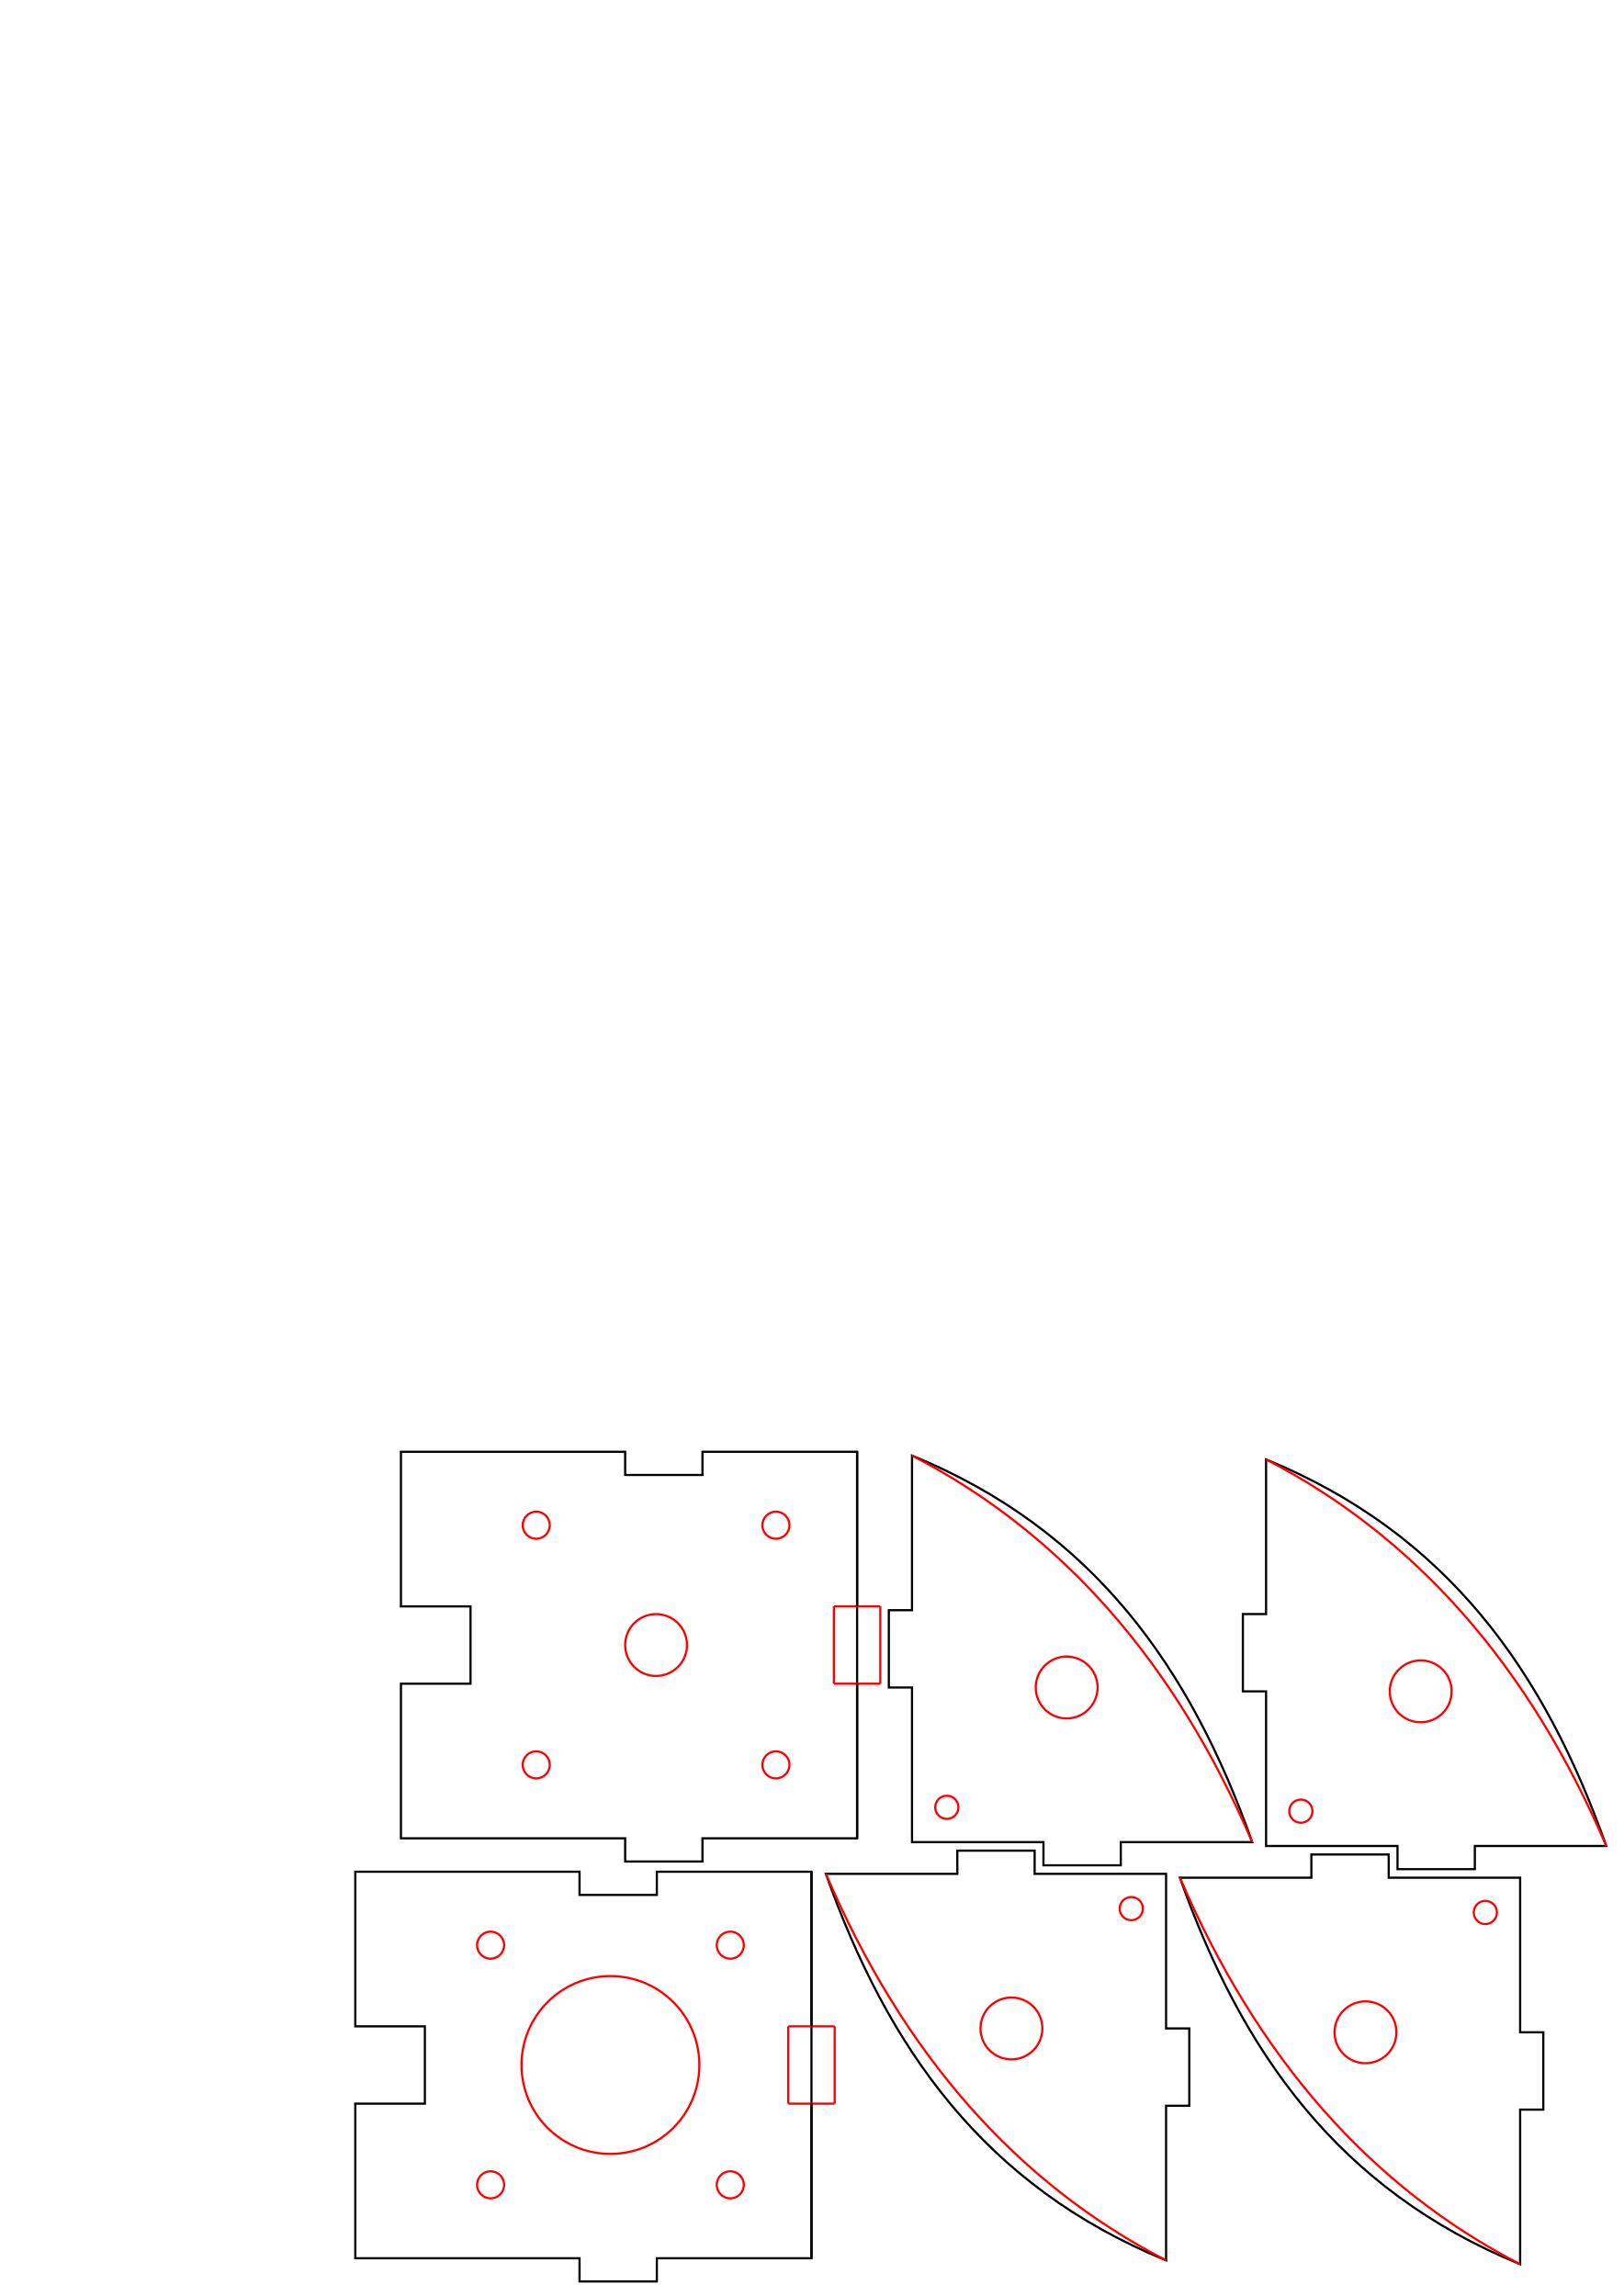
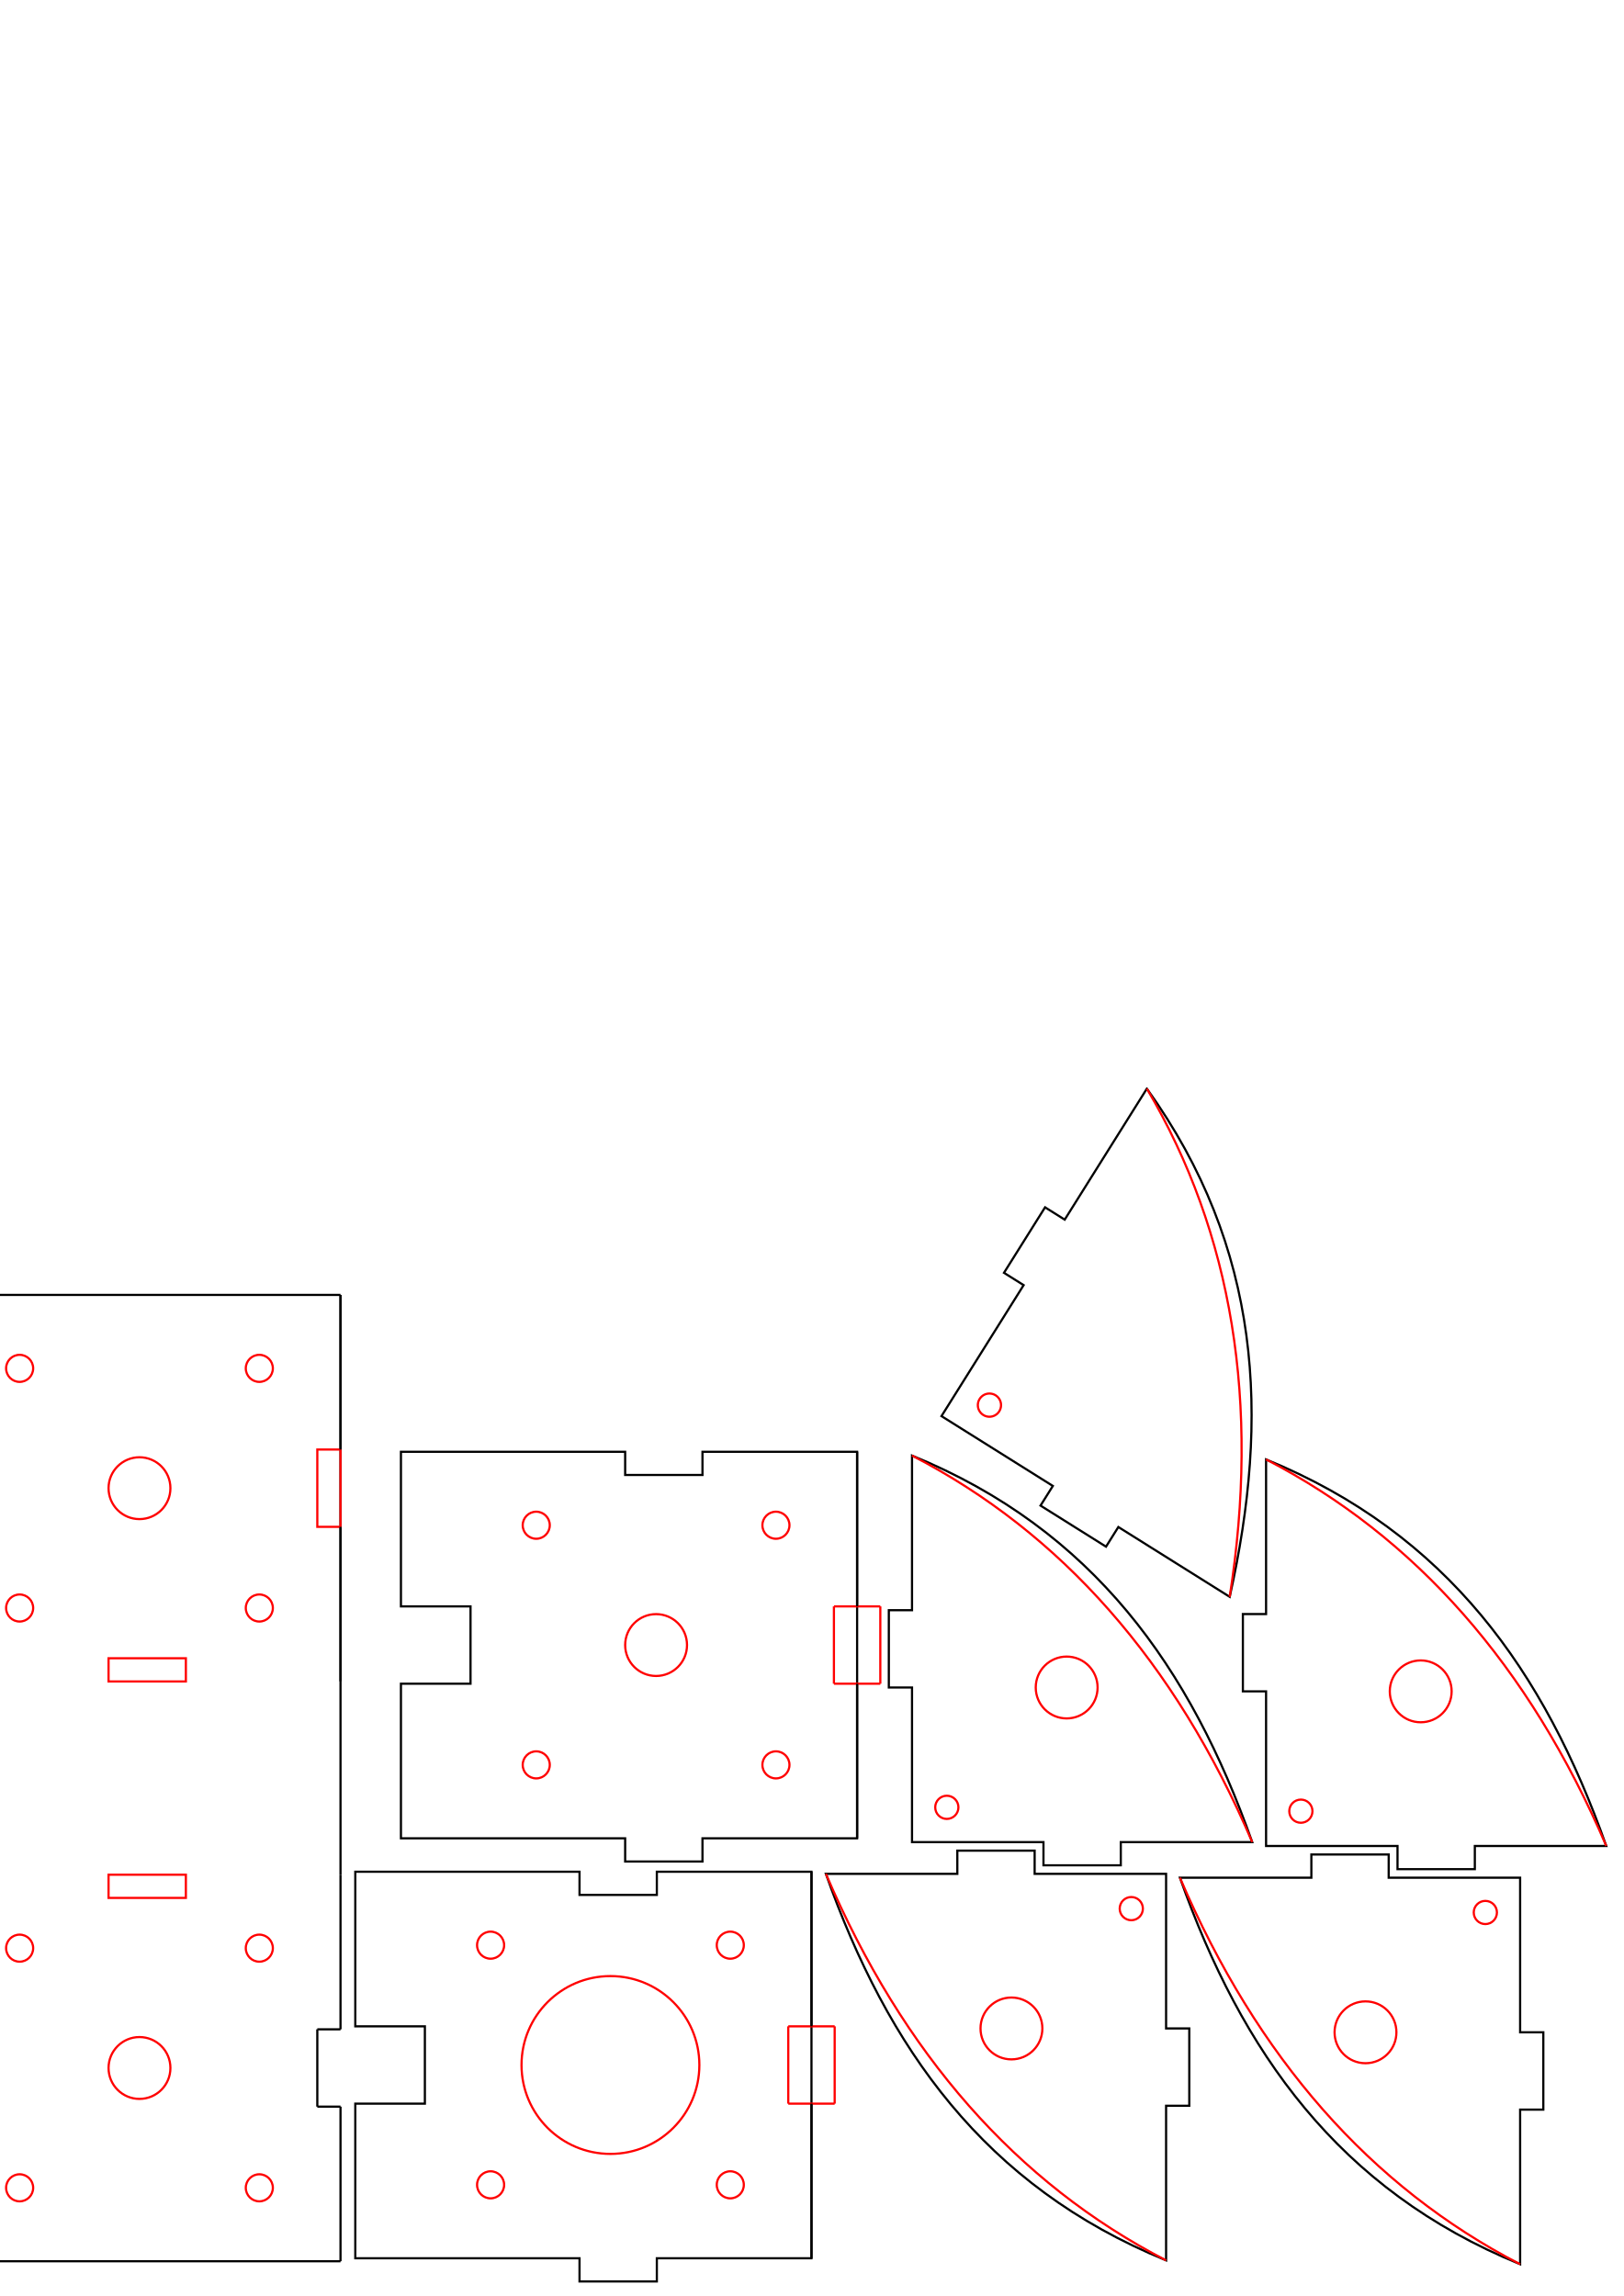
<svg xmlns="http://www.w3.org/2000/svg" width="210mm" height="297mm" viewBox="0 0 744.094 1052.362" id="svg2" version="1.1">
  <defs id="defs4">
    <marker orient="auto" id="DistanceX" style="overflow:visible" refX="0.0" refY="0.0">
      <path id="path3343" d="M 3,-3 L -3,3 M 0,-5 L  0,5" style="stroke:#000000; stroke-width:0.5" />
    </marker>
    <pattern id="Hatch" x="0" y="0" patternUnits="userSpaceOnUse" width="8" height="8">
      <path id="path3346" d="M8 4 l-4,4" stroke-width="0.25" stroke="#000000" linecap="square" />
      <path id="path3348" d="M6 2 l-4,4" stroke-width="0.25" stroke="#000000" linecap="square" />
      <path id="path3350" d="M4 0 l-4,4" stroke-width="0.25" stroke="#000000" linecap="square" />
    </pattern>
    <symbol id="*MODEL_SPACE" />
    <symbol id="*PAPER_SPACE" />
    <marker orient="auto" id="DistanceX-5" style="overflow:visible" refX="0.0" refY="0.0">
      <path id="path3436" d="M 3,-3 L -3,3 M 0,-5 L  0,5" style="stroke:#000000; stroke-width:0.5" />
    </marker>
    <pattern id="Hatch-2" x="0" y="0" patternUnits="userSpaceOnUse" width="8" height="8">
      <path id="path3439" d="M8 4 l-4,4" stroke-width="0.25" stroke="#000000" linecap="square" />
      <path id="path3441" d="M6 2 l-4,4" stroke-width="0.25" stroke="#000000" linecap="square" />
      <path id="path3443" d="M4 0 l-4,4" stroke-width="0.25" stroke="#000000" linecap="square" />
    </pattern>
    <symbol id="*MODEL_SPACE-2" />
    <symbol id="*PAPER_SPACE-7" />
    <marker orient="auto" id="DistanceX-53" style="overflow:visible" refX="0.0" refY="0.0">
      <path id="path3529" d="M 3,-3 L -3,3 M 0,-5 L  0,5" style="stroke:#000000; stroke-width:0.5" />
    </marker>
    <pattern id="Hatch-8" x="0" y="0" patternUnits="userSpaceOnUse" width="8" height="8">
      <path id="path3532" d="M8 4 l-4,4" stroke-width="0.25" stroke="#000000" linecap="square" />
      <path id="path3534" d="M6 2 l-4,4" stroke-width="0.25" stroke="#000000" linecap="square" />
      <path id="path3536" d="M4 0 l-4,4" stroke-width="0.25" stroke="#000000" linecap="square" />
    </pattern>
    <symbol id="*MODEL_SPACE-29" />
    <symbol id="*PAPER_SPACE-8" />
+     <marker orient="auto" id="DistanceX-8" style="overflow:visible" refX="0.0" refY="0.0">
+       <path id="path3407" d="M 3,-3 L -3,3 M 0,-5 L  0,5" style="stroke:#000000; stroke-width:0.5" />
+     </marker>
+     <pattern id="Hatch-4" x="0" y="0" patternUnits="userSpaceOnUse" width="8" height="8">
+       <path id="path3410" d="M8 4 l-4,4" stroke-width="0.25" stroke="#000000" linecap="square" />
+       <path id="path3412" d="M6 2 l-4,4" stroke-width="0.25" stroke="#000000" linecap="square" />
+       <path id="path3414" d="M4 0 l-4,4" stroke-width="0.25" stroke="#000000" linecap="square" />
+     </pattern>
+     <symbol id="*MODEL_SPACE-8" />
+     <symbol id="*PAPER_SPACE-6" />
+     <marker orient="auto" id="DistanceX-3" style="overflow:visible" refX="0.0" refY="0.0">
+       <path id="path3455-9" d="M 3,-3 L -3,3 M 0,-5 L  0,5" style="stroke:#000000; stroke-width:0.5" />
+     </marker>
+     <pattern id="Hatch-3" x="0" y="0" patternUnits="userSpaceOnUse" width="8" height="8">
+       <path id="path3458" d="M8 4 l-4,4" stroke-width="0.25" stroke="#000000" linecap="square" />
+       <path id="path3460" d="M6 2 l-4,4" stroke-width="0.25" stroke="#000000" linecap="square" />
+       <path id="path3462" d="M4 0 l-4,4" stroke-width="0.25" stroke="#000000" linecap="square" />
+     </pattern>
+     <symbol id="*MODEL_SPACE-83" />
+     <symbol id="*PAPER_SPACE-5" />
  </defs>
  <g id="layer1">
-     <g id="g3354" transform="translate(183.7361,-209.7786)">
-       <path style="fill:none;stroke:#000000" d="m 325.158,556.322 0,70.865 31.889,0 0,35.434 -31.889,0 0,70.865 102.756,0 0,10.631 35.432,0 0,-10.631 70.867,0 0,-177.164 -70.867,0 0,10.629 -35.432,0 0,-10.629 -102.756,0 z" transform="translate(-325.1575,318.8751)" id="path3356" />
-       <path id="path3358" d="m 131.102,963.78 a 14.173,14.173 0 1 0 -28.346,0 14.173,14.173 0 1 0 28.346,0 z" style="fill:none;stroke:#ff0000" />
-       <path id="path3360" d="m 178.051,1018.701 a 6.201,6.201 0 1 0 -12.402,0 6.201,6.201 0 1 0 12.402,0 z" style="fill:none;stroke:#ff0000" />
-       <path id="path3362" d="m 178.051,908.858 a 6.201,6.201 0 1 0 -12.402,0 6.201,6.201 0 1 0 12.402,0 z" style="fill:none;stroke:#ff0000" />
-       <path id="path3364" d="m 68.209,908.858 a 6.201,6.201 0 1 0 -12.402,0 6.201,6.201 0 1 0 12.402,0 z" style="fill:none;stroke:#ff0000" />
-       <path id="path3366" d="m 68.209,1018.701 a 6.201,6.201 0 1 0 -12.402,0 6.201,6.201 0 1 0 12.402,0 z" style="fill:none;stroke:#ff0000" />
-       <path id="path3368" d="m 219.685,946.063 -21.26,0" style="fill:none;stroke:#ff0000" />
-       <path id="path3370" d="m 198.425,946.063 0,35.433" style="fill:none;stroke:#ff0000" />
-       <path id="path3372" d="m 198.425,981.496 21.26,0" style="fill:none;stroke:#ff0000" />
-       <path id="path3374" d="m 219.685,981.496 0,-35.433" style="fill:none;stroke:#ff0000" />
-       <path id="path3384" d="m 209.055,875.197 0,70.866" style="fill:none;stroke:#000000" />
-       <path id="path3386" d="m 209.055,1052.362 0,-70.866" style="fill:none;stroke:#000000" />
-     </g>
-     <g id="g3447" transform="translate(162.8188,-17.29787)">
-       <path style="fill:none;stroke:#000000" d="m 324.443,772.035 0,70.867 31.889,0 0,35.434 -31.889,0 0,70.865 102.756,0 0,10.631 35.434,0 0,-10.631 70.865,0 0,-177.166 -70.865,0 0,10.631 -35.434,0 0,-10.631 -102.756,0 z" transform="translate(-324.4432,103.1608)" id="path3449" />
-       <path id="path3451" d="m 157.677,963.78 a 40.748,40.748 0 1 0 -81.496,0 40.748,40.748 0 1 0 81.496,0 z" style="fill:none;stroke:#ff0000" />
-       <path id="path3453" d="m 178.051,1018.701 a 6.201,6.201 0 1 0 -12.402,0 6.201,6.201 0 1 0 12.402,0 z" style="fill:none;stroke:#ff0000" />
-       <path id="path3455" d="m 178.051,908.858 a 6.201,6.201 0 1 0 -12.402,0 6.201,6.201 0 1 0 12.402,0 z" style="fill:none;stroke:#ff0000" />
-       <path id="path3457" d="m 68.209,908.858 a 6.201,6.201 0 1 0 -12.402,0 6.201,6.201 0 1 0 12.402,0 z" style="fill:none;stroke:#ff0000" />
-       <path id="path3459" d="m 68.209,1018.701 a 6.201,6.201 0 1 0 -12.402,0 6.201,6.201 0 1 0 12.402,0 z" style="fill:none;stroke:#ff0000" />
-       <path id="path3461" d="m 219.685,946.063 -21.26,0" style="fill:none;stroke:#ff0000" />
-       <path id="path3463" d="m 198.425,946.063 0,35.433" style="fill:none;stroke:#ff0000" />
-       <path id="path3465" d="m 198.425,981.496 21.26,0" style="fill:none;stroke:#ff0000" />
-       <path id="path3467" d="m 219.685,981.496 0,-35.433" style="fill:none;stroke:#ff0000" />
-       <path id="path3477" d="m 209.055,875.197 0,70.866" style="fill:none;stroke:#000000" />
-       <path id="path3479" d="m 209.055,1052.362 0,-70.866" style="fill:none;stroke:#000000" />
-     </g>
-     <g id="g3540" transform="translate(417.9545,-208.0383)">
-       <path style="fill:none;stroke:#000000" d="m -3.2e-4,875.198 0,70.865 -10.629,0 0,35.434 10.629,0 0,70.865 60.236,0 0,10.631 35.434,0 0,-10.631 60.236,0 C 127.685,972.622 83.318,909.269 -3.2e-4,875.198 Z" id="path3542" />
-       <path id="path3548" d="m 85.039,981.496 a 14.173,14.173 0 1 0 -28.346,0 14.173,14.173 0 1 0 28.346,0 z" style="fill:none;stroke:#ff0000" />
-       <path id="path3550" d="m 0,875.197 q 102.756,53.15 155.906,177.165" style="fill:none;stroke:#ff0000" />
-       <path id="path3552" d="m 21.26,1036.417 a 5.315,5.315 0 1 0 -10.63,0 5.315,5.315 0 1 0 10.63,0 z" style="fill:none;stroke:#ff0000" />
-       <path style="fill:none;stroke:#000000" d="m 116.428,1244.069 0,-70.865 10.629,0 0,-35.434 -10.629,0 0,-70.865 -60.236,0 0,-10.631 -35.434,0 0,10.631 -60.236,0 c 28.221,79.739 72.588,143.093 155.906,177.164 z" id="path3542-6" />
-       <path id="path3548-9" d="m 31.388,1137.771 a 14.173,14.173 0 0 0 28.346,0 14.173,14.173 0 1 0 -28.346,0 z" style="fill:none;stroke:#ff0000" />
-       <path id="path3550-1" d="M 116.427,1244.07 Q 13.671,1190.92 -39.478,1066.905" style="fill:none;stroke:#ff0000" />
-       <path id="path3552-3" d="m 95.167,1082.849 a 5.315,5.315 0 1 0 10.63,0 5.315,5.315 0 0 0 -10.63,0 z" style="fill:none;stroke:#ff0000" />
-       <path style="fill:none;stroke:#000000" d="m 162.248,876.965 0,70.865 -10.629,0 0,35.434 10.629,0 0,70.865 60.236,0 0,10.631 35.434,0 0,-10.631 60.236,0 C 289.933,974.389 245.567,911.036 162.248,876.965 Z" id="path3542-0" />
-       <path id="path3548-1" d="m 247.288,983.263 a 14.173,14.173 0 1 0 -28.346,0 14.173,14.173 0 1 0 28.346,0 z" style="fill:none;stroke:#ff0000" />
-       <path id="path3550-12" d="m 162.248,876.964 q 102.756,53.15 155.906,177.165" style="fill:none;stroke:#ff0000" />
-       <path id="path3552-30" d="m 183.508,1038.185 a 5.315,5.315 0 1 0 -10.63,0 5.315,5.315 0 0 0 10.63,0 z" style="fill:none;stroke:#ff0000" />
-       <path style="fill:none;stroke:#000000" d="m 278.676,1245.836 0,-70.865 10.629,0 0,-35.434 -10.629,0 0,-70.865 -60.236,0 0,-10.631 -35.434,0 0,10.631 -60.236,0 c 28.221,79.739 72.588,143.093 155.906,177.164 z" id="path3542-6-7" />
-       <path id="path3548-9-1" d="m 193.636,1139.538 a 14.173,14.173 0 0 0 28.346,0 14.173,14.173 0 1 0 -28.346,0 z" style="fill:none;stroke:#ff0000" />
-       <path id="path3550-1-6" d="M 278.675,1245.837 Q 175.92,1192.687 122.77,1068.672" style="fill:none;stroke:#ff0000" />
-       <path id="path3552-3-5" d="m 257.416,1084.617 a 5.315,5.315 0 0 0 10.63,0 5.315,5.315 0 1 0 -10.63,0 z" style="fill:none;stroke:#ff0000" />
+     <path id="path3356" d="m 183.737,665.419 0,70.865 31.889,0 0,35.434 -31.889,0 0,70.865 102.756,0 0,10.631 35.432,0 0,-10.631 70.867,0 0,-177.164 -70.867,0 0,10.629 -35.432,0 0,-10.629 -102.756,0 z" style="fill:none;stroke:#000000" />
+     <path style="fill:none;stroke:#ff0000" d="m 314.838,754.001 a 14.173,14.173 0 1 0 -28.346,0 14.173,14.173 0 1 0 28.346,0 z" id="path3358" />
+     <path style="fill:none;stroke:#ff0000" d="m 361.787,808.922 a 6.201,6.201 0 1 0 -12.402,0 6.201,6.201 0 1 0 12.402,0 z" id="path3360" />
+     <path style="fill:none;stroke:#ff0000" d="m 361.787,699.08 a 6.201,6.201 0 1 0 -12.402,0 6.201,6.201 0 1 0 12.402,0 z" id="path3362" />
+     <path style="fill:none;stroke:#ff0000" d="m 251.945,699.08 a 6.201,6.201 0 1 0 -12.402,0 6.201,6.201 0 1 0 12.402,0 z" id="path3364" />
+     <path style="fill:none;stroke:#ff0000" d="m 251.945,808.922 a 6.201,6.201 0 1 0 -12.402,0 6.201,6.201 0 1 0 12.402,0 z" id="path3366" />
+     <path style="fill:none;stroke:#ff0000" d="m 403.421,736.284 -21.26,0" id="path3368" />
+     <path style="fill:none;stroke:#ff0000" d="m 382.161,736.284 0,35.433" id="path3370" />
+     <path style="fill:none;stroke:#ff0000" d="m 382.161,771.717 21.26,0" id="path3372" />
+     <path style="fill:none;stroke:#ff0000" d="m 403.421,771.717 0,-35.433" id="path3374" />
+     <path style="fill:none;stroke:#000000" d="m 392.791,665.418 0,70.866" id="path3384" />
+     <path style="fill:none;stroke:#000000" d="m 392.791,842.584 0,-70.866" id="path3386" />
+     <path id="path3449" d="m 162.819,857.898 0,70.867 31.889,0 0,35.434 -31.889,0 0,70.865 102.756,0 0,10.631 35.434,0 0,-10.631 70.865,0 0,-177.166 -70.865,0 0,10.631 -35.434,0 0,-10.631 -102.756,0 z" style="fill:none;stroke:#000000" />
+     <path style="fill:none;stroke:#ff0000" d="m 320.496,946.482 a 40.748,40.748 0 1 0 -81.496,0 40.748,40.748 0 1 0 81.496,0 z" id="path3451" />
+     <path style="fill:none;stroke:#ff0000" d="m 340.87,1001.403 a 6.201,6.201 0 1 0 -12.402,0 6.201,6.201 0 1 0 12.402,0 z" id="path3453" />
+     <path style="fill:none;stroke:#ff0000" d="m 340.87,891.56 a 6.201,6.201 0 1 0 -12.402,0 6.201,6.201 0 1 0 12.402,0 z" id="path3455" />
+     <path style="fill:none;stroke:#ff0000" d="m 231.027,891.56 a 6.201,6.201 0 1 0 -12.402,0 6.201,6.201 0 1 0 12.402,0 z" id="path3457" />
+     <path style="fill:none;stroke:#ff0000" d="m 231.027,1001.403 a 6.201,6.201 0 1 0 -12.402,0 6.201,6.201 0 1 0 12.402,0 z" id="path3459" />
+     <path style="fill:none;stroke:#ff0000" d="m 382.504,928.765 -21.26,0" id="path3461" />
+     <path style="fill:none;stroke:#ff0000" d="m 361.244,928.765 0,35.433" id="path3463" />
+     <path style="fill:none;stroke:#ff0000" d="m 361.244,964.198 21.26,0" id="path3465" />
+     <path style="fill:none;stroke:#ff0000" d="m 382.504,964.198 0,-35.433" id="path3467" />
+     <path style="fill:none;stroke:#000000" d="m 371.874,857.899 0,70.866" id="path3477" />
+     <path style="fill:none;stroke:#000000" d="m 371.874,1035.064 0,-70.866" id="path3479" />
+     <path id="path3542" d="m 417.954,667.159 0,70.865 -10.629,0 0,35.434 10.629,0 0,70.865 60.236,0 0,10.631 35.434,0 0,-10.631 60.236,0 C 545.639,764.584 501.273,701.231 417.954,667.159 Z" style="fill:none;stroke:#000000" />
+     <path style="fill:none;stroke:#ff0000" d="m 502.994,773.458 a 14.173,14.173 0 1 0 -28.346,0 14.173,14.173 0 1 0 28.346,0 z" id="path3548" />
+     <path style="fill:none;stroke:#ff0000" d="m 417.955,667.159 q 102.756,53.15 155.906,177.165" id="path3550" />
+     <path style="fill:none;stroke:#ff0000" d="m 439.214,828.379 a 5.315,5.315 0 1 0 -10.63,0 5.315,5.315 0 0 0 10.63,0 z" id="path3552" />
+     <path id="path3542-6" d="m 534.382,1036.031 0,-70.865 10.629,0 0,-35.434 -10.629,0 0,-70.865 -60.236,0 0,-10.631 -35.434,0 0,10.631 -60.236,0 c 28.221,79.739 72.588,143.093 155.906,177.164 z" style="fill:none;stroke:#000000" />
+     <path style="fill:none;stroke:#ff0000" d="m 449.342,929.732 a 14.173,14.173 0 0 0 28.346,0 14.173,14.173 0 1 0 -28.346,0 z" id="path3548-9" />
+     <path style="fill:none;stroke:#ff0000" d="M 534.382,1036.032 Q 431.626,982.882 378.476,858.866" id="path3550-1" />
+     <path style="fill:none;stroke:#ff0000" d="m 513.122,874.811 a 5.315,5.315 0 0 0 10.63,0 5.315,5.315 0 1 0 -10.63,0 z" id="path3552-3" />
+     <path id="path3542-0" d="m 580.202,668.927 0,70.865 -10.629,0 0,35.434 10.629,0 0,70.865 60.236,0 0,10.631 35.434,0 0,-10.631 60.236,0 C 707.888,766.351 663.521,702.998 580.202,668.927 Z" style="fill:none;stroke:#000000" />
+     <path style="fill:none;stroke:#ff0000" d="m 665.242,775.225 a 14.173,14.173 0 1 0 -28.346,0 14.173,14.173 0 1 0 28.346,0 z" id="path3548-1" />
+     <path style="fill:none;stroke:#ff0000" d="m 580.203,668.926 q 102.756,53.15 155.906,177.165" id="path3550-12" />
+     <path style="fill:none;stroke:#ff0000" d="m 601.463,830.146 a 5.315,5.315 0 1 0 -10.63,0 5.315,5.315 0 0 0 10.63,0 z" id="path3552-30" />
+     <path id="path3542-6-7" d="m 696.63,1037.798 0,-70.865 10.629,0 0,-35.434 -10.629,0 0,-70.865 -60.236,0 0,-10.631 -35.434,0 0,10.631 -60.236,0 c 28.221,79.739 72.588,143.093 155.906,177.164 z" style="fill:none;stroke:#000000" />
+     <path style="fill:none;stroke:#ff0000" d="m 611.591,931.499 a 14.173,14.173 0 0 0 28.346,0 14.173,14.173 0 1 0 -28.346,0 z" id="path3548-9-1" />
+     <path style="fill:none;stroke:#ff0000" d="M 696.63,1037.799 Q 593.874,984.649 540.724,860.633" id="path3550-1-6" />
+     <path style="fill:none;stroke:#ff0000" d="m 675.37,876.578 a 5.315,5.315 0 0 0 10.63,0 5.315,5.315 0 1 0 -10.63,0 z" id="path3552-3-5" />
+     <path id="path3542-0-6" d="m 525.573,498.979 -37.648,60.037 -9.005,-5.647 -18.825,30.02 9.005,5.647 -37.648,60.037 51.033,32.002 -5.648,9.007 30.02,18.825 5.648,-9.007 51.033,32.002 c 18.454,-82.548 14.524,-159.792 -37.963,-232.922 z" style="fill:none;stroke:#000000" />
+     <path style="fill:none;stroke:#ff0000" d="m 525.573,498.979 q 58.819,99.619 37.962,232.923" id="path3550-12-0" />
+     <path style="fill:none;stroke:#ff0000" d="m 457.934,646.86 a 5.315,5.315 0 1 0 -9.006,-5.647 5.315,5.315 0 1 0 9.006,5.647 z" id="path3552-30-7" />
+     <g id="g3709" transform="translate(-857.6195,5.050763)">
+       <path id="path3468" d="m 804.61,1031.382 209.055,0" style="fill:none;stroke:#000000" />
+       <path id="path3474" d="m 804.61,854.217 0,177.165" style="fill:none;stroke:#000000" />
+       <path id="path3476" d="m 935.712,942.8 a 14.173,14.173 0 1 0 -28.346,0 14.173,14.173 0 1 0 28.346,0 z" style="fill:none;stroke:#ff0000" />
+       <path id="path3478" d="m 982.661,997.721 a 6.201,6.201 0 1 0 -12.402,0 6.201,6.201 0 1 0 12.402,0 z" style="fill:none;stroke:#ff0000" />
+       <path id="path3480" d="m 982.661,887.878 a 6.201,6.201 0 1 0 -12.402,0 6.201,6.201 0 1 0 12.402,0 z" style="fill:none;stroke:#ff0000" />
+       <path id="path3482" d="m 872.818,887.878 a 6.201,6.201 0 1 0 -12.402,0 6.201,6.201 0 1 0 12.402,0 z" style="fill:none;stroke:#ff0000" />
+       <path id="path3484" d="m 872.818,997.721 a 6.201,6.201 0 1 0 -12.402,0 6.201,6.201 0 1 0 12.402,0 z" style="fill:none;stroke:#ff0000" />
+       <path id="path3486" d="m 1013.665,854.217 0,70.866" style="fill:none;stroke:#000000" />
+       <path id="path3488" d="m 1013.665,1031.382 0,-70.866" style="fill:none;stroke:#000000" />
+       <path id="path3490" d="m 836.499,925.083 -31.89,0 0,35.433 31.89,0 0,-35.433 z" style="fill:none;stroke:#ff0000" />
+       <path id="path3494" d="m 907.366,854.217 35.433,0 0,10.63 -35.433,0 0,-10.63 z" style="fill:none;stroke:#ff0000" />
+       <path id="path3498" d="m 1013.665,854.217 0,-88.583" style="fill:none;stroke:#000000" />
+       <path id="path3502" d="m 804.61,765.634 0,88.583" style="fill:none;stroke:#000000" />
+       <path id="path3506" d="m 1013.665,765.634 0,-177.165" style="fill:none;stroke:#000000" />
+       <path id="path3508" d="m 1013.665,588.469 -209.055,0" style="fill:none;stroke:#000000" />
+       <path id="path3510" d="m 804.61,588.469 0,177.165" style="fill:none;stroke:#000000" />
+       <path id="path3514" d="m 1013.665,925.083 -10.63,0" style="fill:none;stroke:#000000" />
+       <path id="path3516" d="m 1003.035,925.083 0,35.433" style="fill:none;stroke:#000000" />
+       <path id="path3518" d="m 1003.035,960.516 10.63,0" style="fill:none;stroke:#000000" />
+       <path id="path3520" d="m 907.366,755.004 0,10.63 35.433,0 0,-10.63 -35.433,0 z" style="fill:none;stroke:#ff0000" />
+       <path id="path3522" d="m 804.609,659.336 0,35.432 31.891,0 0,-35.432 -31.891,0 z" style="fill:none;stroke:#ff0000" />
+       <path id="path3526" d="m 872.818,731.973 a 6.201,6.201 0 1 0 -12.402,0 6.201,6.201 0 1 0 12.402,0 z" style="fill:none;stroke:#ff0000" />
+       <path id="path3528" d="m 982.661,731.973 a 6.201,6.201 0 1 0 -12.402,0 6.201,6.201 0 1 0 12.402,0 z" style="fill:none;stroke:#ff0000" />
+       <path id="path3530" d="m 935.712,677.052 a 14.173,14.173 0 1 0 -28.346,0 14.173,14.173 0 1 0 28.346,0 z" style="fill:none;stroke:#ff0000" />
+       <path id="path3532-7" d="m 872.818,622.13 a 6.201,6.201 0 1 0 -12.402,0 6.201,6.201 0 1 0 12.402,0 z" style="fill:none;stroke:#ff0000" />
+       <path id="path3534-2" d="m 982.661,622.13 a 6.201,6.201 0 1 0 -12.402,0 6.201,6.201 0 1 0 12.402,0 z" style="fill:none;stroke:#ff0000" />
+       <path id="path3540" d="m 1013.665,659.335 -10.63,0 0,35.433 10.63,0 0,-35.433 z" style="fill:none;stroke:#ff0000" />
+       <path id="path3544" d="m 1013.665,588.469 0,70.866" style="fill:none;stroke:#000000" />
+       <path id="path3546" d="m 1013.665,765.634 0,-70.866" style="fill:none;stroke:#000000" />
    </g>
  </g>
</svg>
